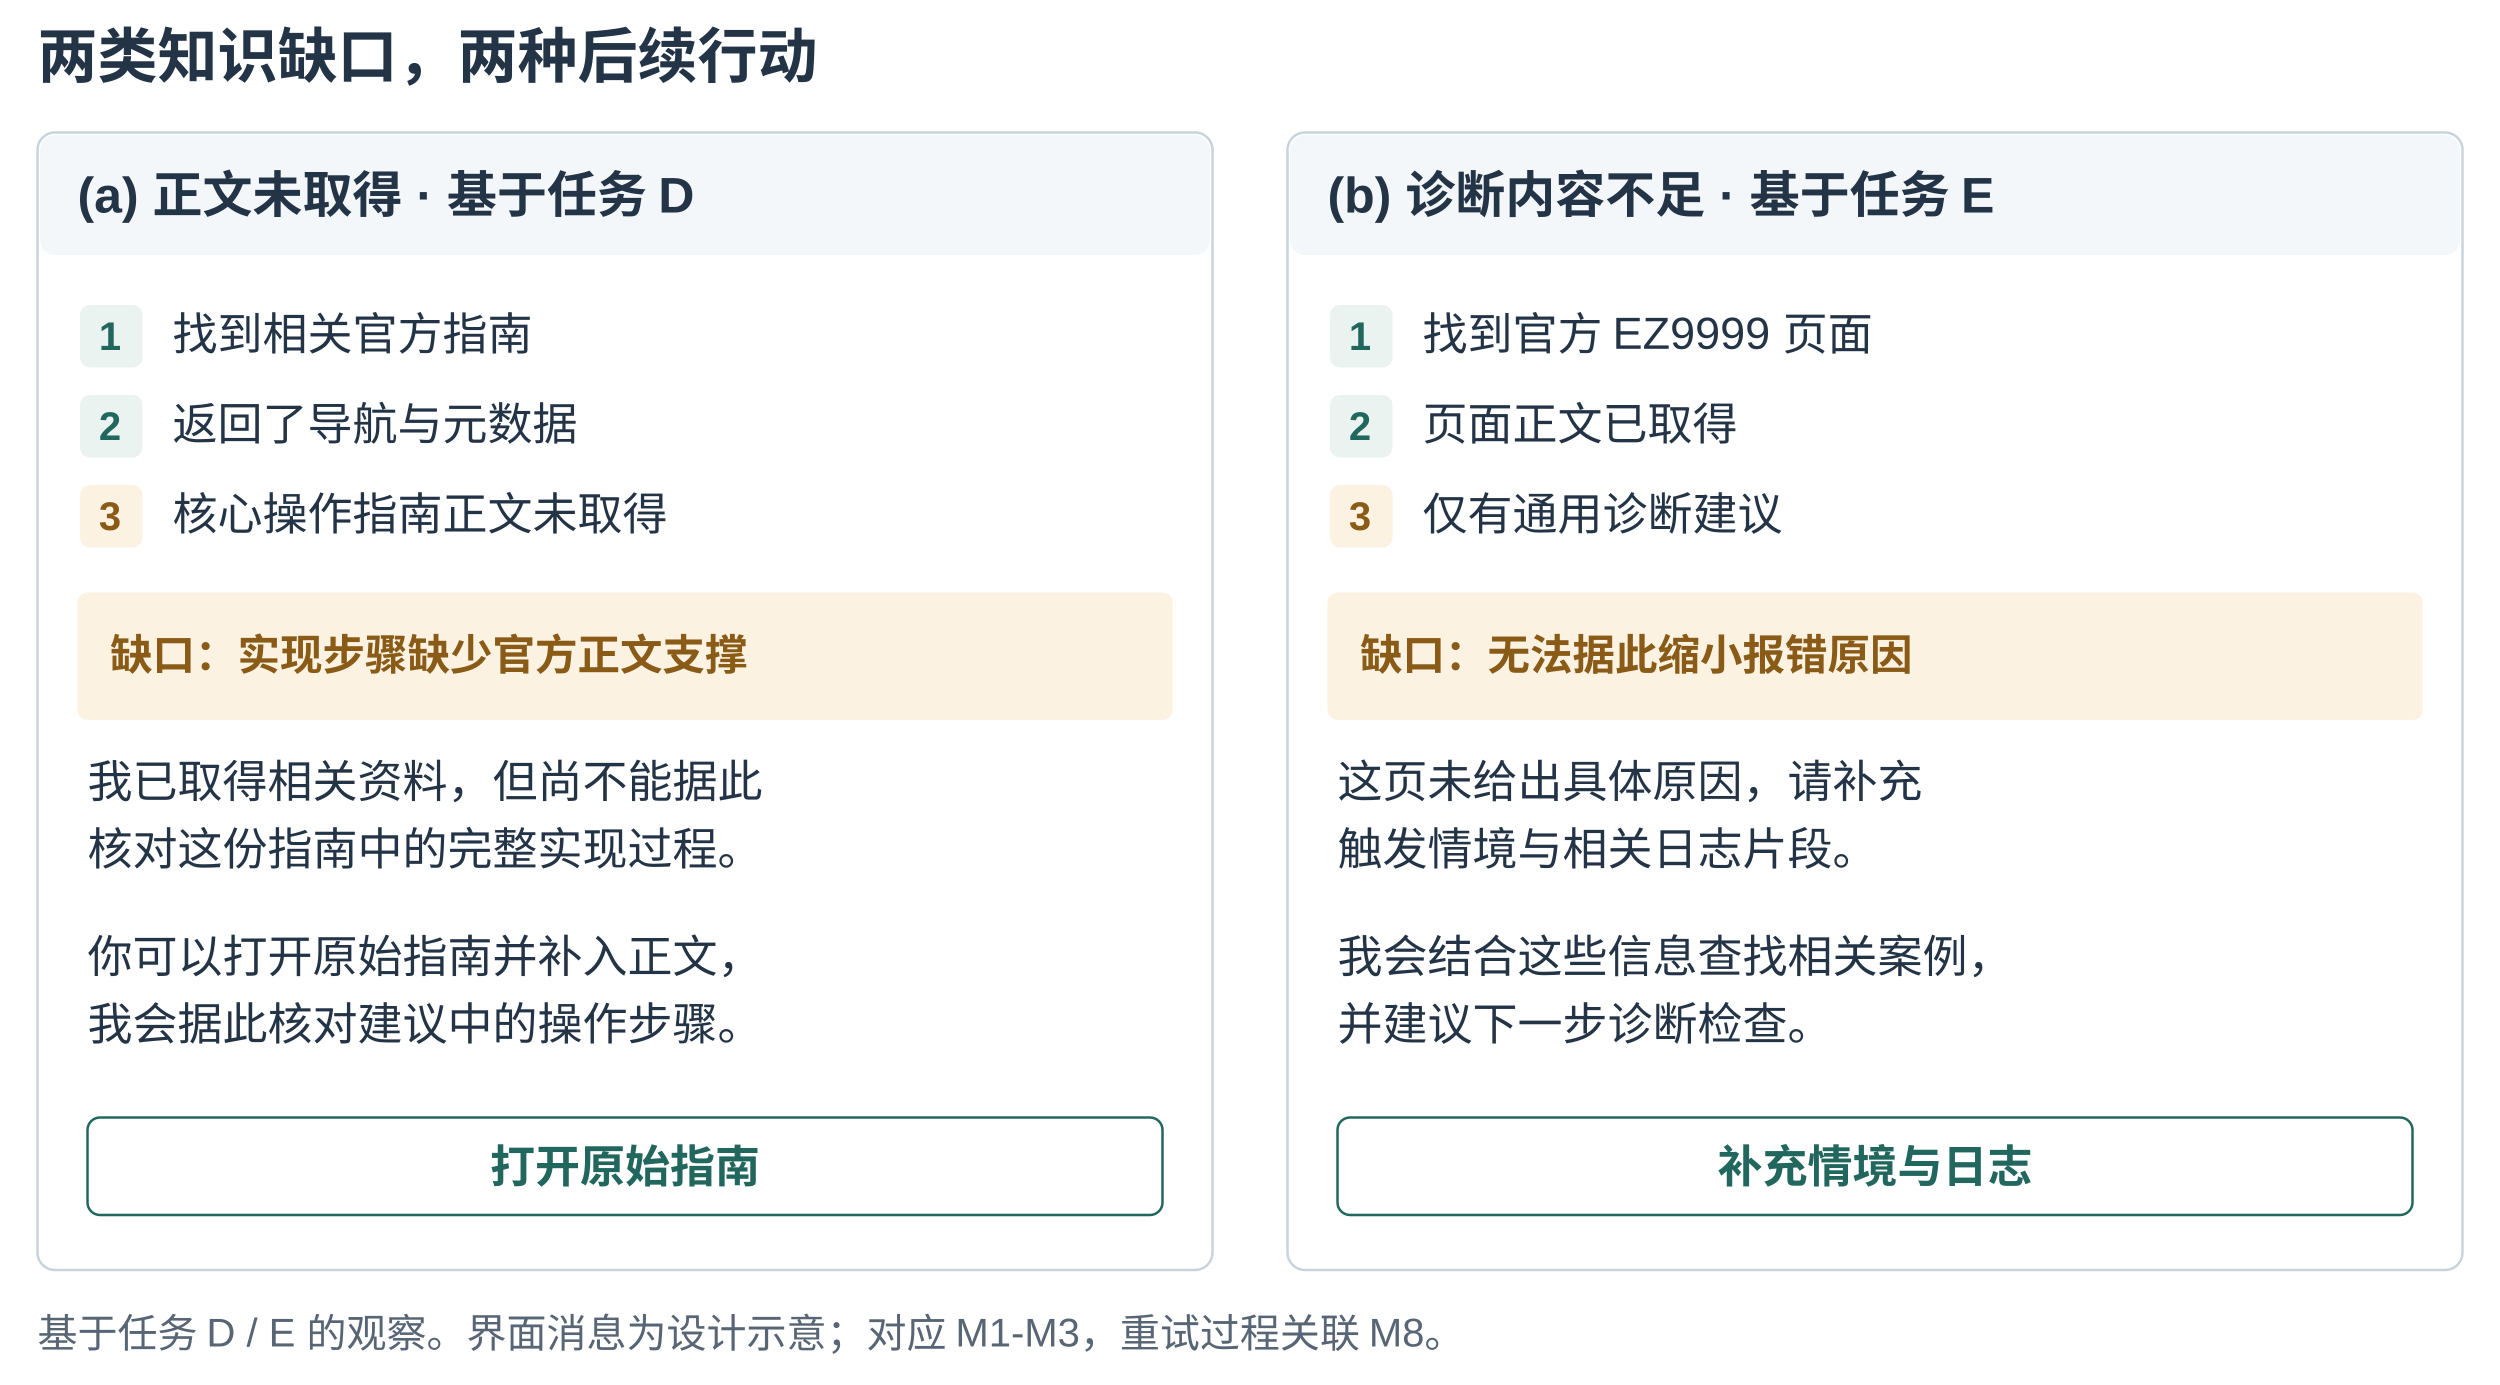
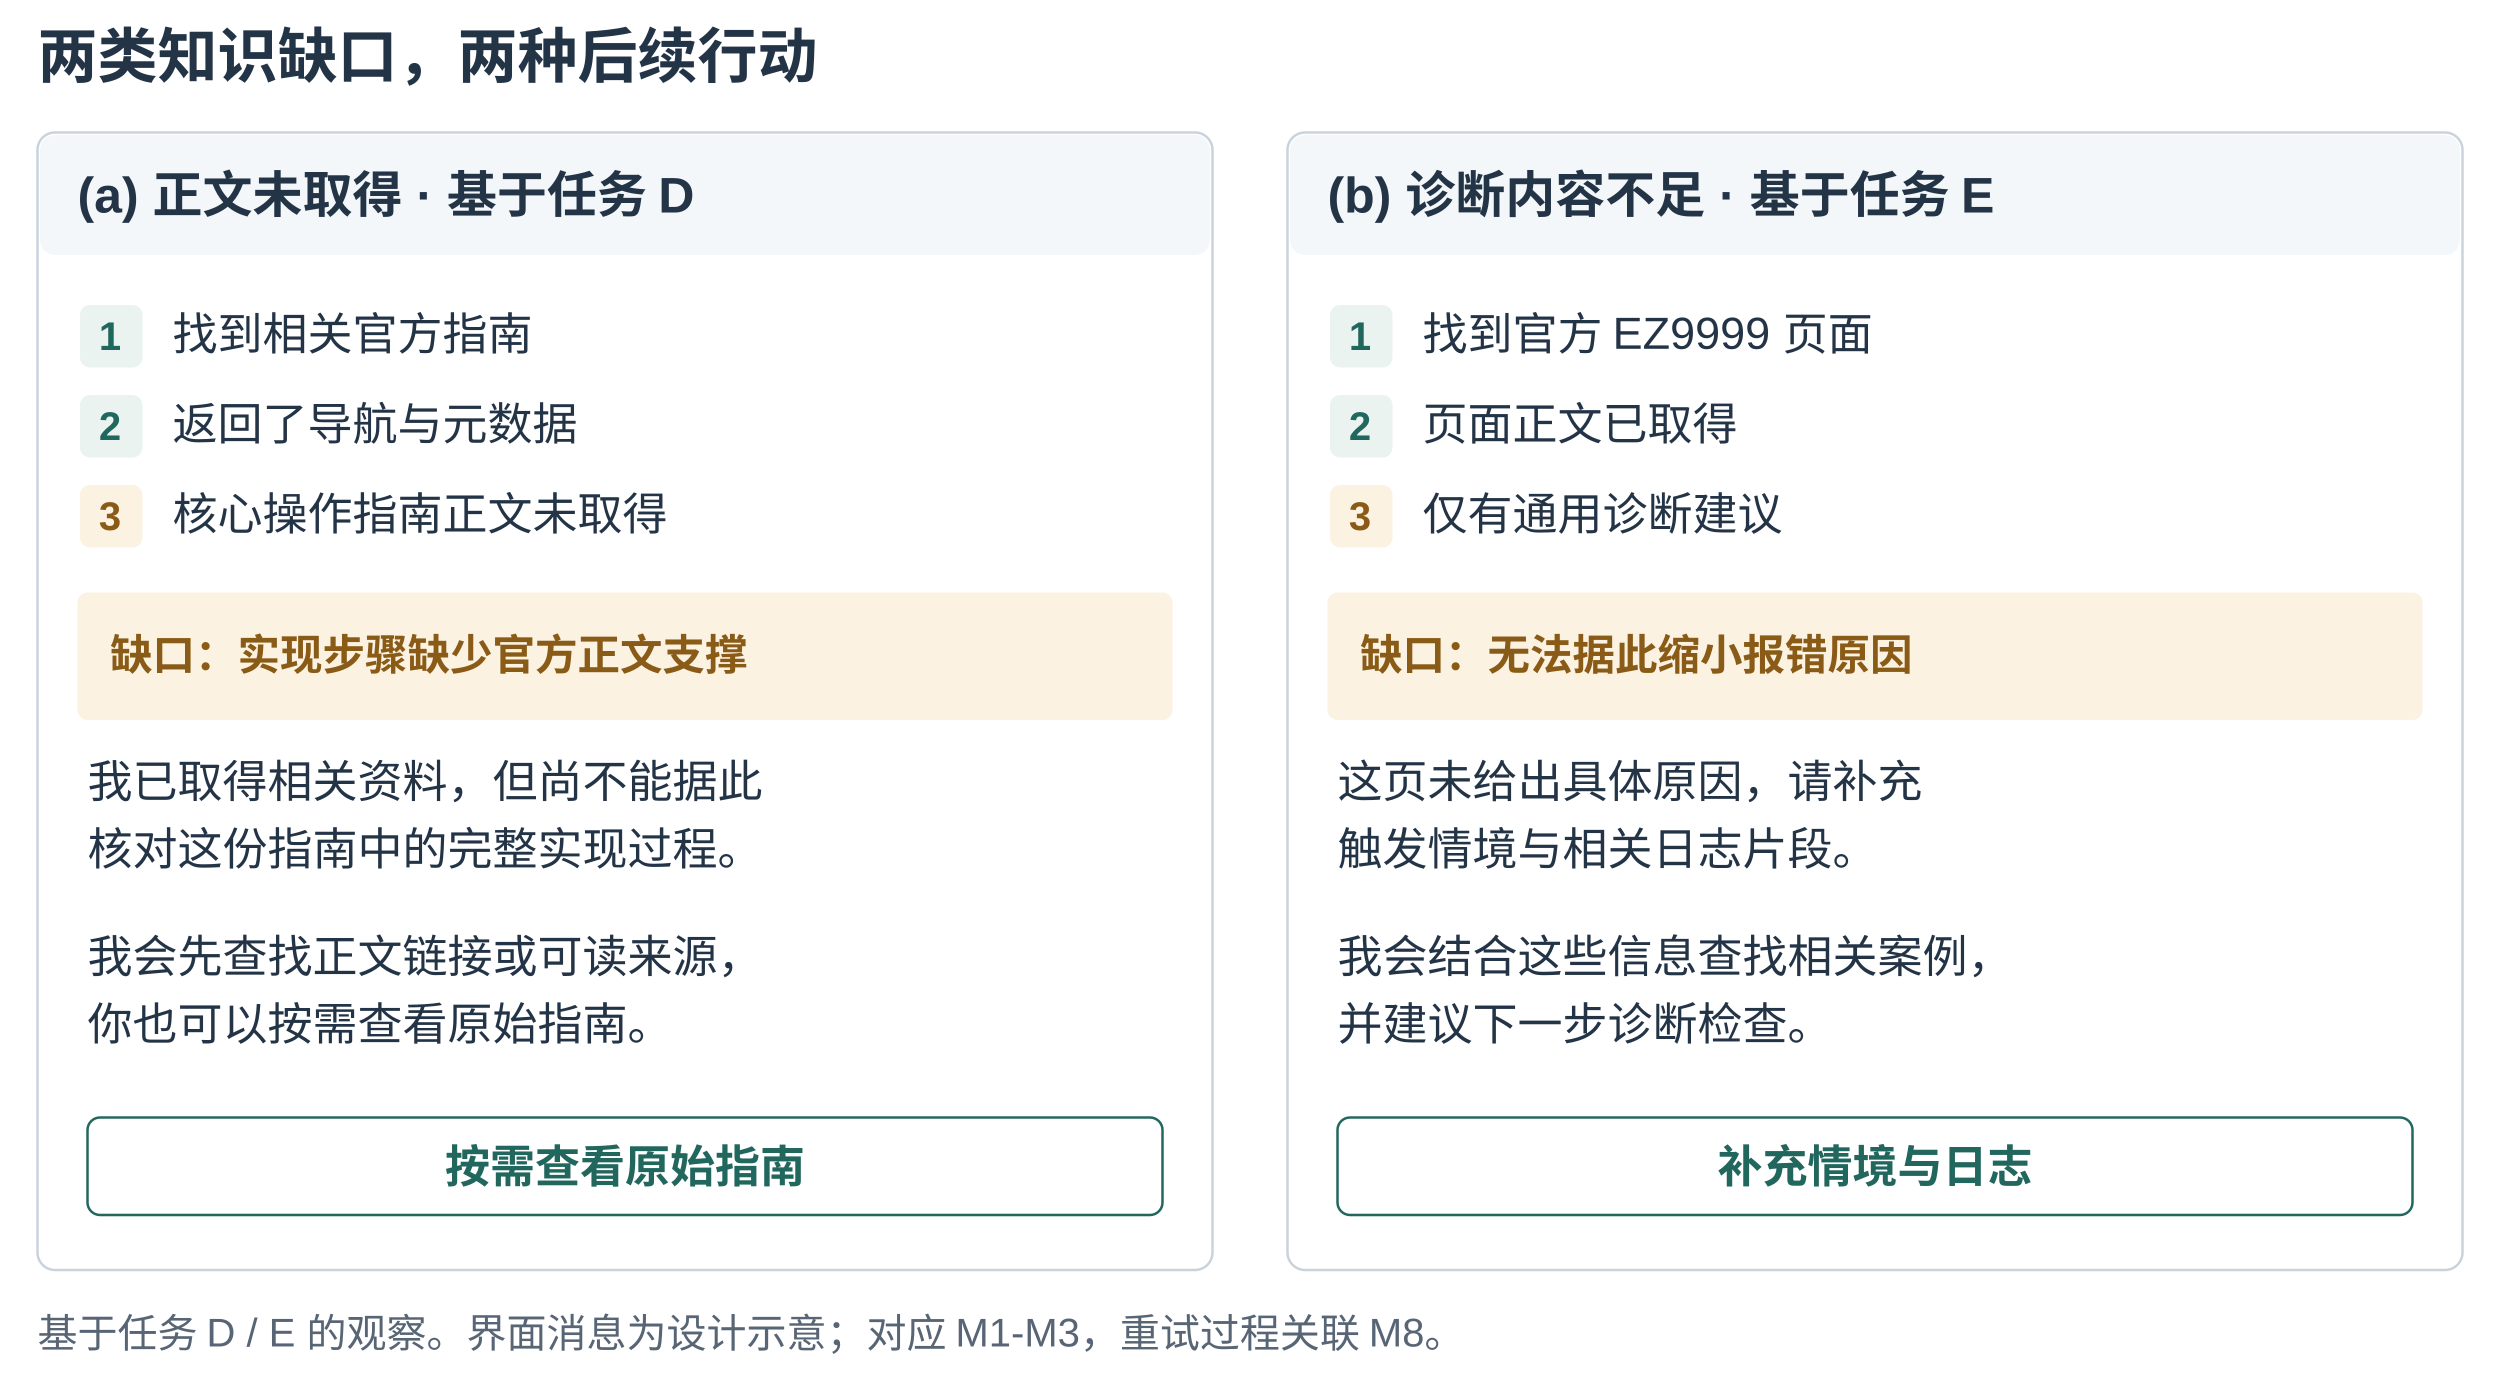
<svg xmlns="http://www.w3.org/2000/svg" width="1000" height="554" viewBox="0 0 1000 554" role="img">
  <rect width="100%" height="100%" fill="white" />
  <text x="15" y="31" font-family="Arial, PingFang SC, Noto Sans CJK SC, sans-serif" font-size="24" font-weight="700" text-anchor="start" fill="#243447">两类知识缺口，两种后续行动</text>
  <rect x="15" y="53" width="470" height="455" rx="7" fill="#ffffff" stroke="#c9d3dc" />
  <rect x="16" y="54" width="468" height="48" rx="6" fill="#f4f7f9" stroke="none" />
  <rect x="515" y="53" width="470" height="455" rx="7" fill="#ffffff" stroke="#c9d3dc" />
  <rect x="516" y="54" width="468" height="48" rx="6" fill="#f4f7f9" stroke="none" />
  <text x="31" y="85" font-family="Arial, PingFang SC, Noto Sans CJK SC, sans-serif" font-size="20" font-weight="700" text-anchor="start" fill="#243447">(a) 正文未取得 · 基于任务 D</text>
  <text x="531" y="85" font-family="Arial, PingFang SC, Noto Sans CJK SC, sans-serif" font-size="20" font-weight="700" text-anchor="start" fill="#243447">(b) 诊断内容不足 · 基于任务 E</text>
  <rect x="32" y="122" width="25" height="25" rx="4" fill="#eaf3ef" stroke="none" />
  <text x="44" y="140" font-family="Arial, PingFang SC, Noto Sans CJK SC, sans-serif" font-size="16" font-weight="700" text-anchor="middle" fill="#21675d">1</text>
  <text x="69" y="140" font-family="Arial, PingFang SC, Noto Sans CJK SC, sans-serif" font-size="18" font-weight="400" text-anchor="start" fill="#243447">找到相关官方指南</text>
  <rect x="32" y="158" width="25" height="25" rx="4" fill="#eaf3ef" stroke="none" />
  <text x="44" y="176" font-family="Arial, PingFang SC, Noto Sans CJK SC, sans-serif" font-size="16" font-weight="700" text-anchor="middle" fill="#21675d">2</text>
  <text x="69" y="176" font-family="Arial, PingFang SC, Noto Sans CJK SC, sans-serif" font-size="18" font-weight="400" text-anchor="start" fill="#243447">返回了导航与元数据</text>
  <rect x="32" y="194" width="25" height="25" rx="4" fill="#fbf2e2" stroke="none" />
  <text x="44" y="212" font-family="Arial, PingFang SC, Noto Sans CJK SC, sans-serif" font-size="16" font-weight="700" text-anchor="middle" fill="#895b17">3</text>
  <text x="69" y="212" font-family="Arial, PingFang SC, Noto Sans CJK SC, sans-serif" font-size="18" font-weight="400" text-anchor="start" fill="#243447">核心操作指南正文未取得</text>
  <rect x="31" y="237" width="438" height="51" rx="4" fill="#fbf2e2" stroke="none" />
  <text x="44" y="268" font-family="Arial, PingFang SC, Noto Sans CJK SC, sans-serif" font-size="17" font-weight="700" text-anchor="start" fill="#895b17">缺口：实现步骤缺少官方正文支撑</text>
  <text x="35" y="319" font-family="Arial, PingFang SC, Noto Sans CJK SC, sans-serif" font-size="18" font-weight="400" text-anchor="start" fill="#243447">我已取得相关资料，但尚不能据此</text>
  <text x="35" y="346" font-family="Arial, PingFang SC, Noto Sans CJK SC, sans-serif" font-size="18" font-weight="400" text-anchor="start" fill="#243447">核对这份指南中的完整实现过程。</text>
-   <text x="35" y="389" font-family="Arial, PingFang SC, Noto Sans CJK SC, sans-serif" font-size="18" font-weight="400" text-anchor="start" fill="#243447">你可以打开原始指南并补入正文，</text>
-   <text x="35" y="416" font-family="Arial, PingFang SC, Noto Sans CJK SC, sans-serif" font-size="18" font-weight="400" text-anchor="start" fill="#243447">我会据此核对建议中的操作步骤。</text>
+   <text x="35" y="389" font-family="Arial, PingFang SC, Noto Sans CJK SC, sans-serif" font-size="18" font-weight="400" text-anchor="start" fill="#243447">我会先查找正文链接或可读来源，</text>
+   <text x="35" y="416" font-family="Arial, PingFang SC, Noto Sans CJK SC, sans-serif" font-size="18" font-weight="400" text-anchor="start" fill="#243447">你也可以按需查看原始指南。</text>
  <rect x="35" y="447" width="430" height="39" rx="5" fill="#ffffff" stroke="#21675d" />
-   <text x="250.0" y="473" font-family="Arial, PingFang SC, Noto Sans CJK SC, sans-serif" font-size="18" font-weight="700" text-anchor="middle" fill="#21675d">打开原始指南</text>
+   <text x="250.0" y="473" font-family="Arial, PingFang SC, Noto Sans CJK SC, sans-serif" font-size="18" font-weight="700" text-anchor="middle" fill="#21675d">按需查看原始指南</text>
  <rect x="532" y="122" width="25" height="25" rx="4" fill="#eaf3ef" stroke="none" />
  <text x="544" y="140" font-family="Arial, PingFang SC, Noto Sans CJK SC, sans-serif" font-size="16" font-weight="700" text-anchor="middle" fill="#21675d">1</text>
  <text x="569" y="140" font-family="Arial, PingFang SC, Noto Sans CJK SC, sans-serif" font-size="18" font-weight="400" text-anchor="start" fill="#243447">找到官方 EZ9999 页面</text>
  <rect x="532" y="158" width="25" height="25" rx="4" fill="#eaf3ef" stroke="none" />
  <text x="544" y="176" font-family="Arial, PingFang SC, Noto Sans CJK SC, sans-serif" font-size="16" font-weight="700" text-anchor="middle" fill="#21675d">2</text>
  <text x="569" y="176" font-family="Arial, PingFang SC, Noto Sans CJK SC, sans-serif" font-size="18" font-weight="400" text-anchor="start" fill="#243447">页面正文已取得</text>
  <rect x="532" y="194" width="25" height="25" rx="4" fill="#fbf2e2" stroke="none" />
  <text x="544" y="212" font-family="Arial, PingFang SC, Noto Sans CJK SC, sans-serif" font-size="16" font-weight="700" text-anchor="middle" fill="#895b17">3</text>
  <text x="569" y="212" font-family="Arial, PingFang SC, Noto Sans CJK SC, sans-serif" font-size="18" font-weight="400" text-anchor="start" fill="#243447">仅有通用诊断建议</text>
  <rect x="531" y="237" width="438" height="51" rx="4" fill="#fbf2e2" stroke="none" />
  <text x="544" y="268" font-family="Arial, PingFang SC, Noto Sans CJK SC, sans-serif" font-size="17" font-weight="700" text-anchor="start" fill="#895b17">缺口：无法据此缩小报错原因</text>
  <text x="535" y="319" font-family="Arial, PingFang SC, Noto Sans CJK SC, sans-serif" font-size="18" font-weight="400" text-anchor="start" fill="#243447">这页未给出具体原因，请补充</text>
  <text x="535" y="346" font-family="Arial, PingFang SC, Noto Sans CJK SC, sans-serif" font-size="18" font-weight="400" text-anchor="start" fill="#243447">触发情境与相关日志片段。</text>
  <text x="535" y="389" font-family="Arial, PingFang SC, Noto Sans CJK SC, sans-serif" font-size="18" font-weight="400" text-anchor="start" fill="#243447">我会结合这些信息查找相关案例，</text>
  <text x="535" y="416" font-family="Arial, PingFang SC, Noto Sans CJK SC, sans-serif" font-size="18" font-weight="400" text-anchor="start" fill="#243447">并建议下一步诊断检查。</text>
  <rect x="535" y="447" width="430" height="39" rx="5" fill="#ffffff" stroke="#21675d" />
  <text x="750.0" y="473" font-family="Arial, PingFang SC, Noto Sans CJK SC, sans-serif" font-size="18" font-weight="700" text-anchor="middle" fill="#21675d">补充情境与日志</text>
  <text x="15" y="539" font-family="Arial, PingFang SC, Noto Sans CJK SC, sans-serif" font-size="16" font-weight="400" text-anchor="start" fill="#586575">基于任务 D / E 的观察。界面消息为设计示意；对应 M1-M3，重试过程关联 M8。</text>
</svg>
